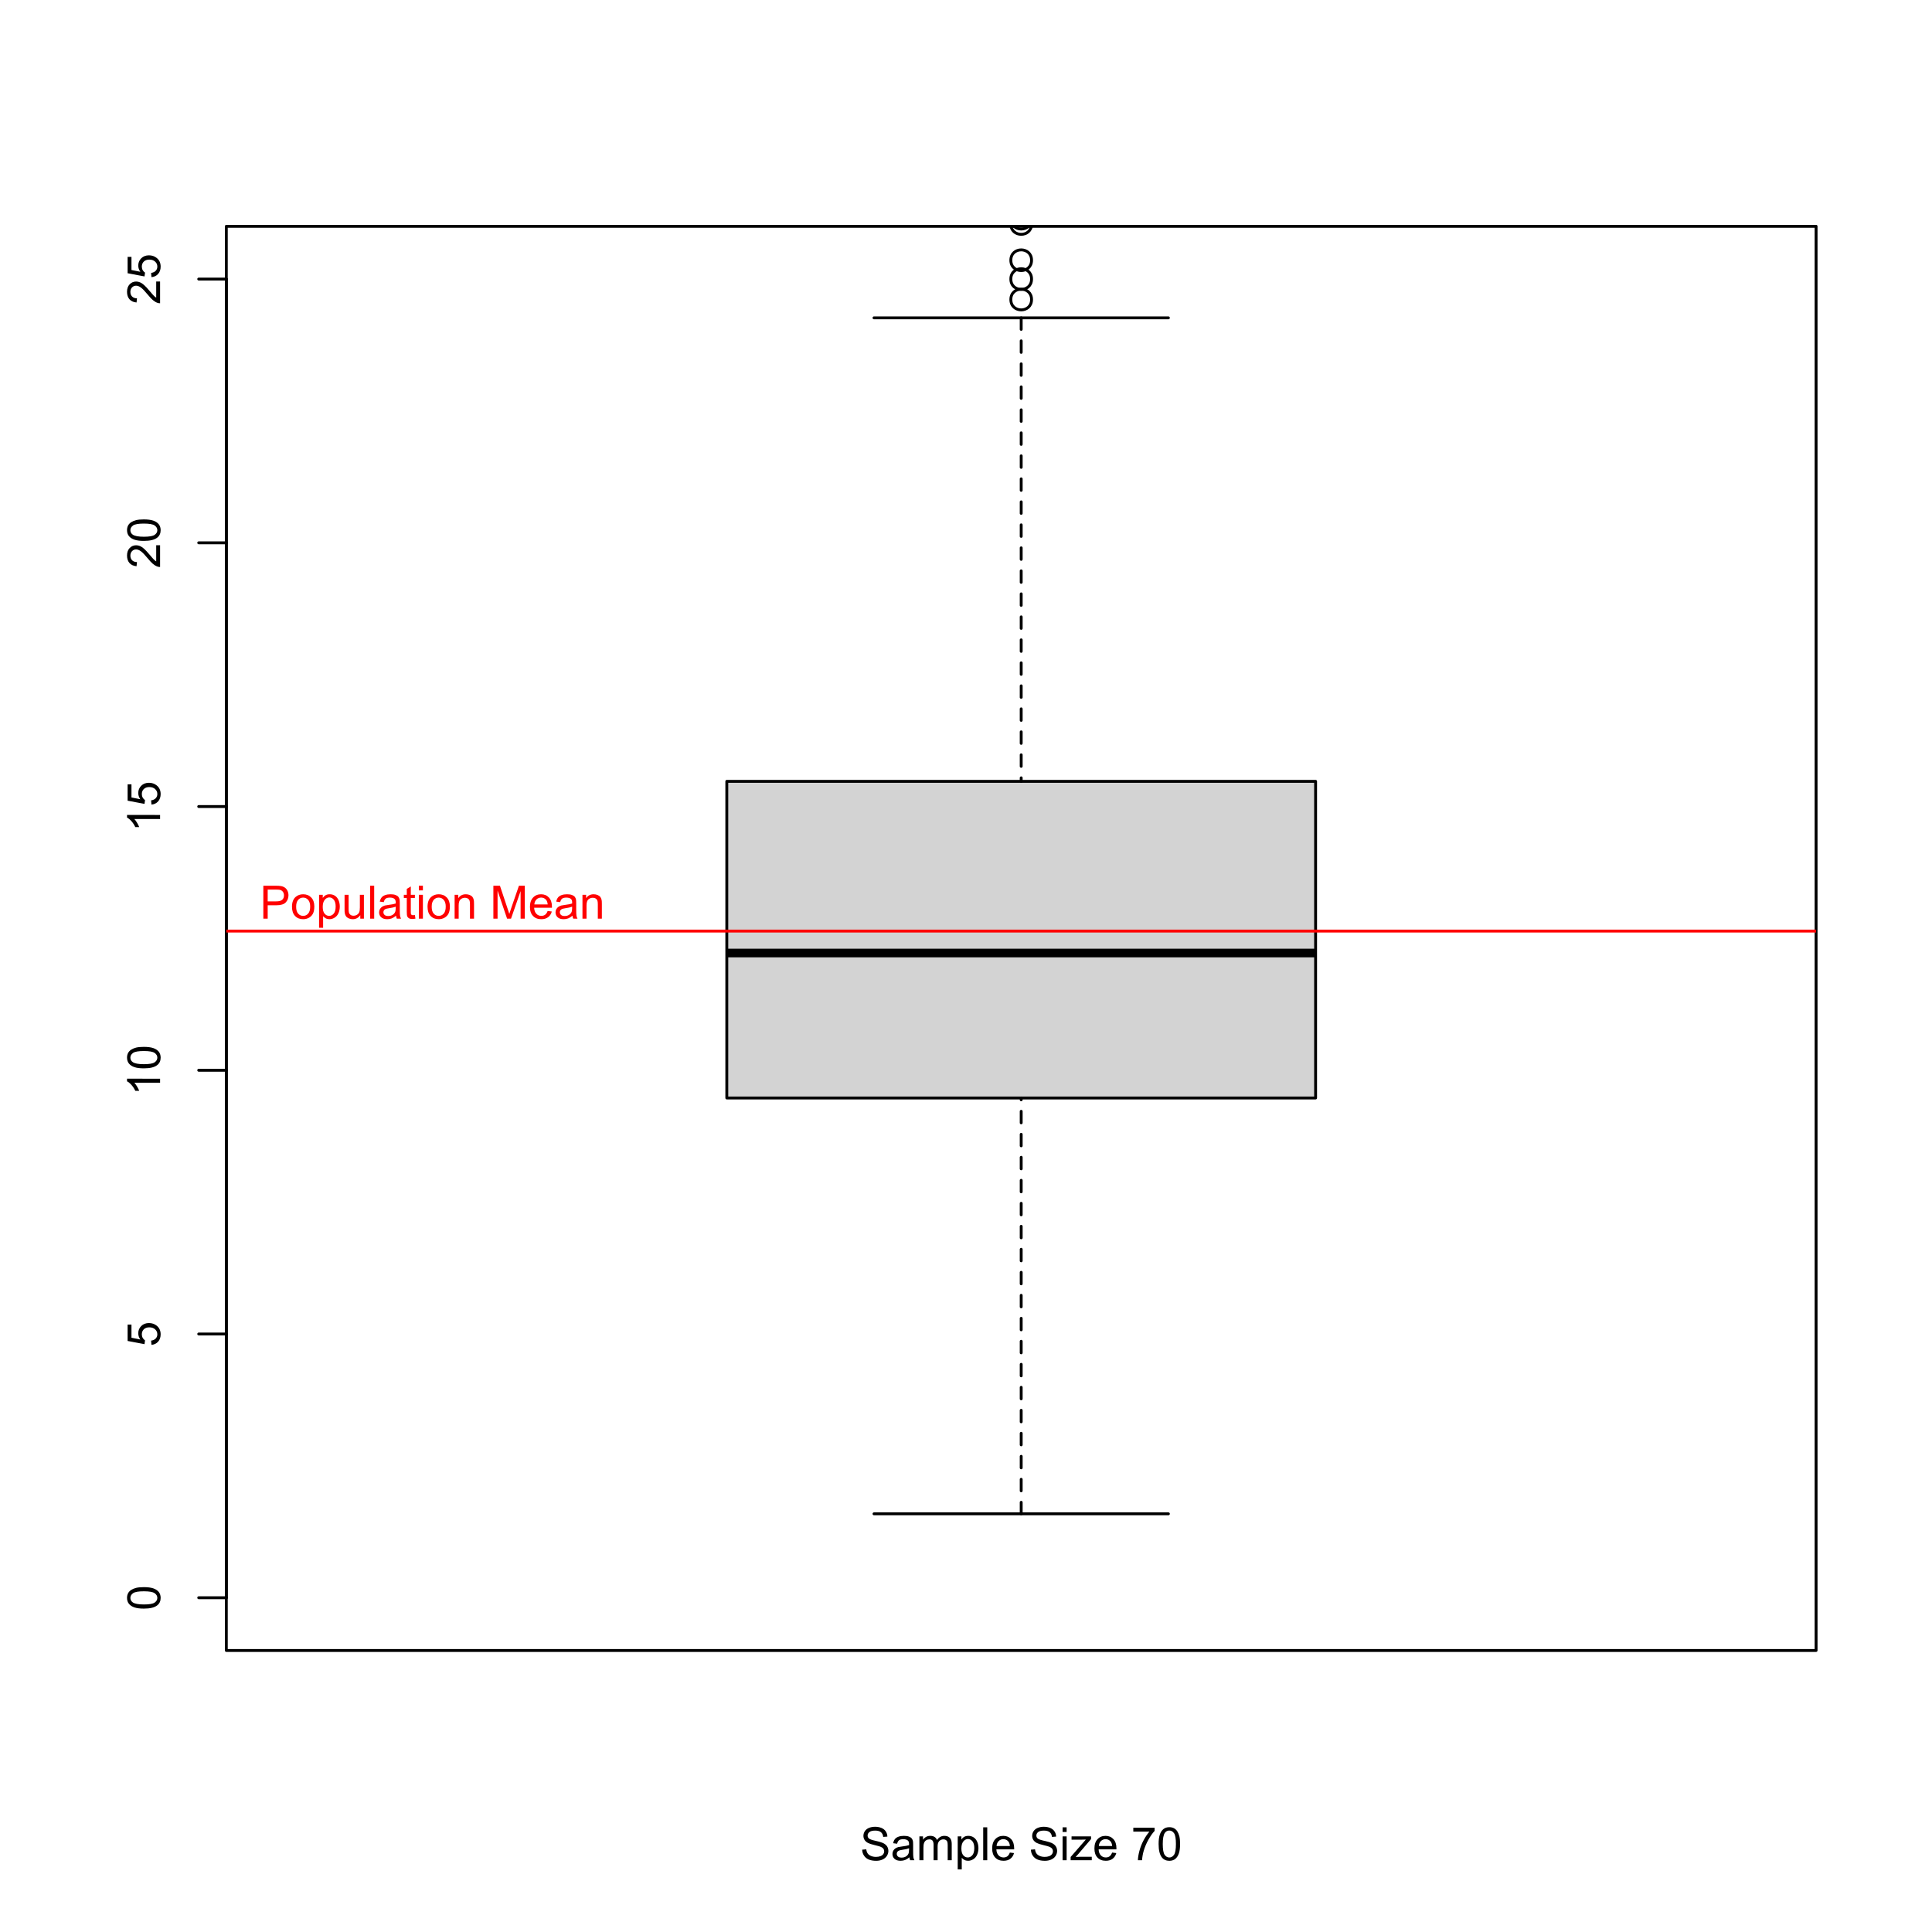
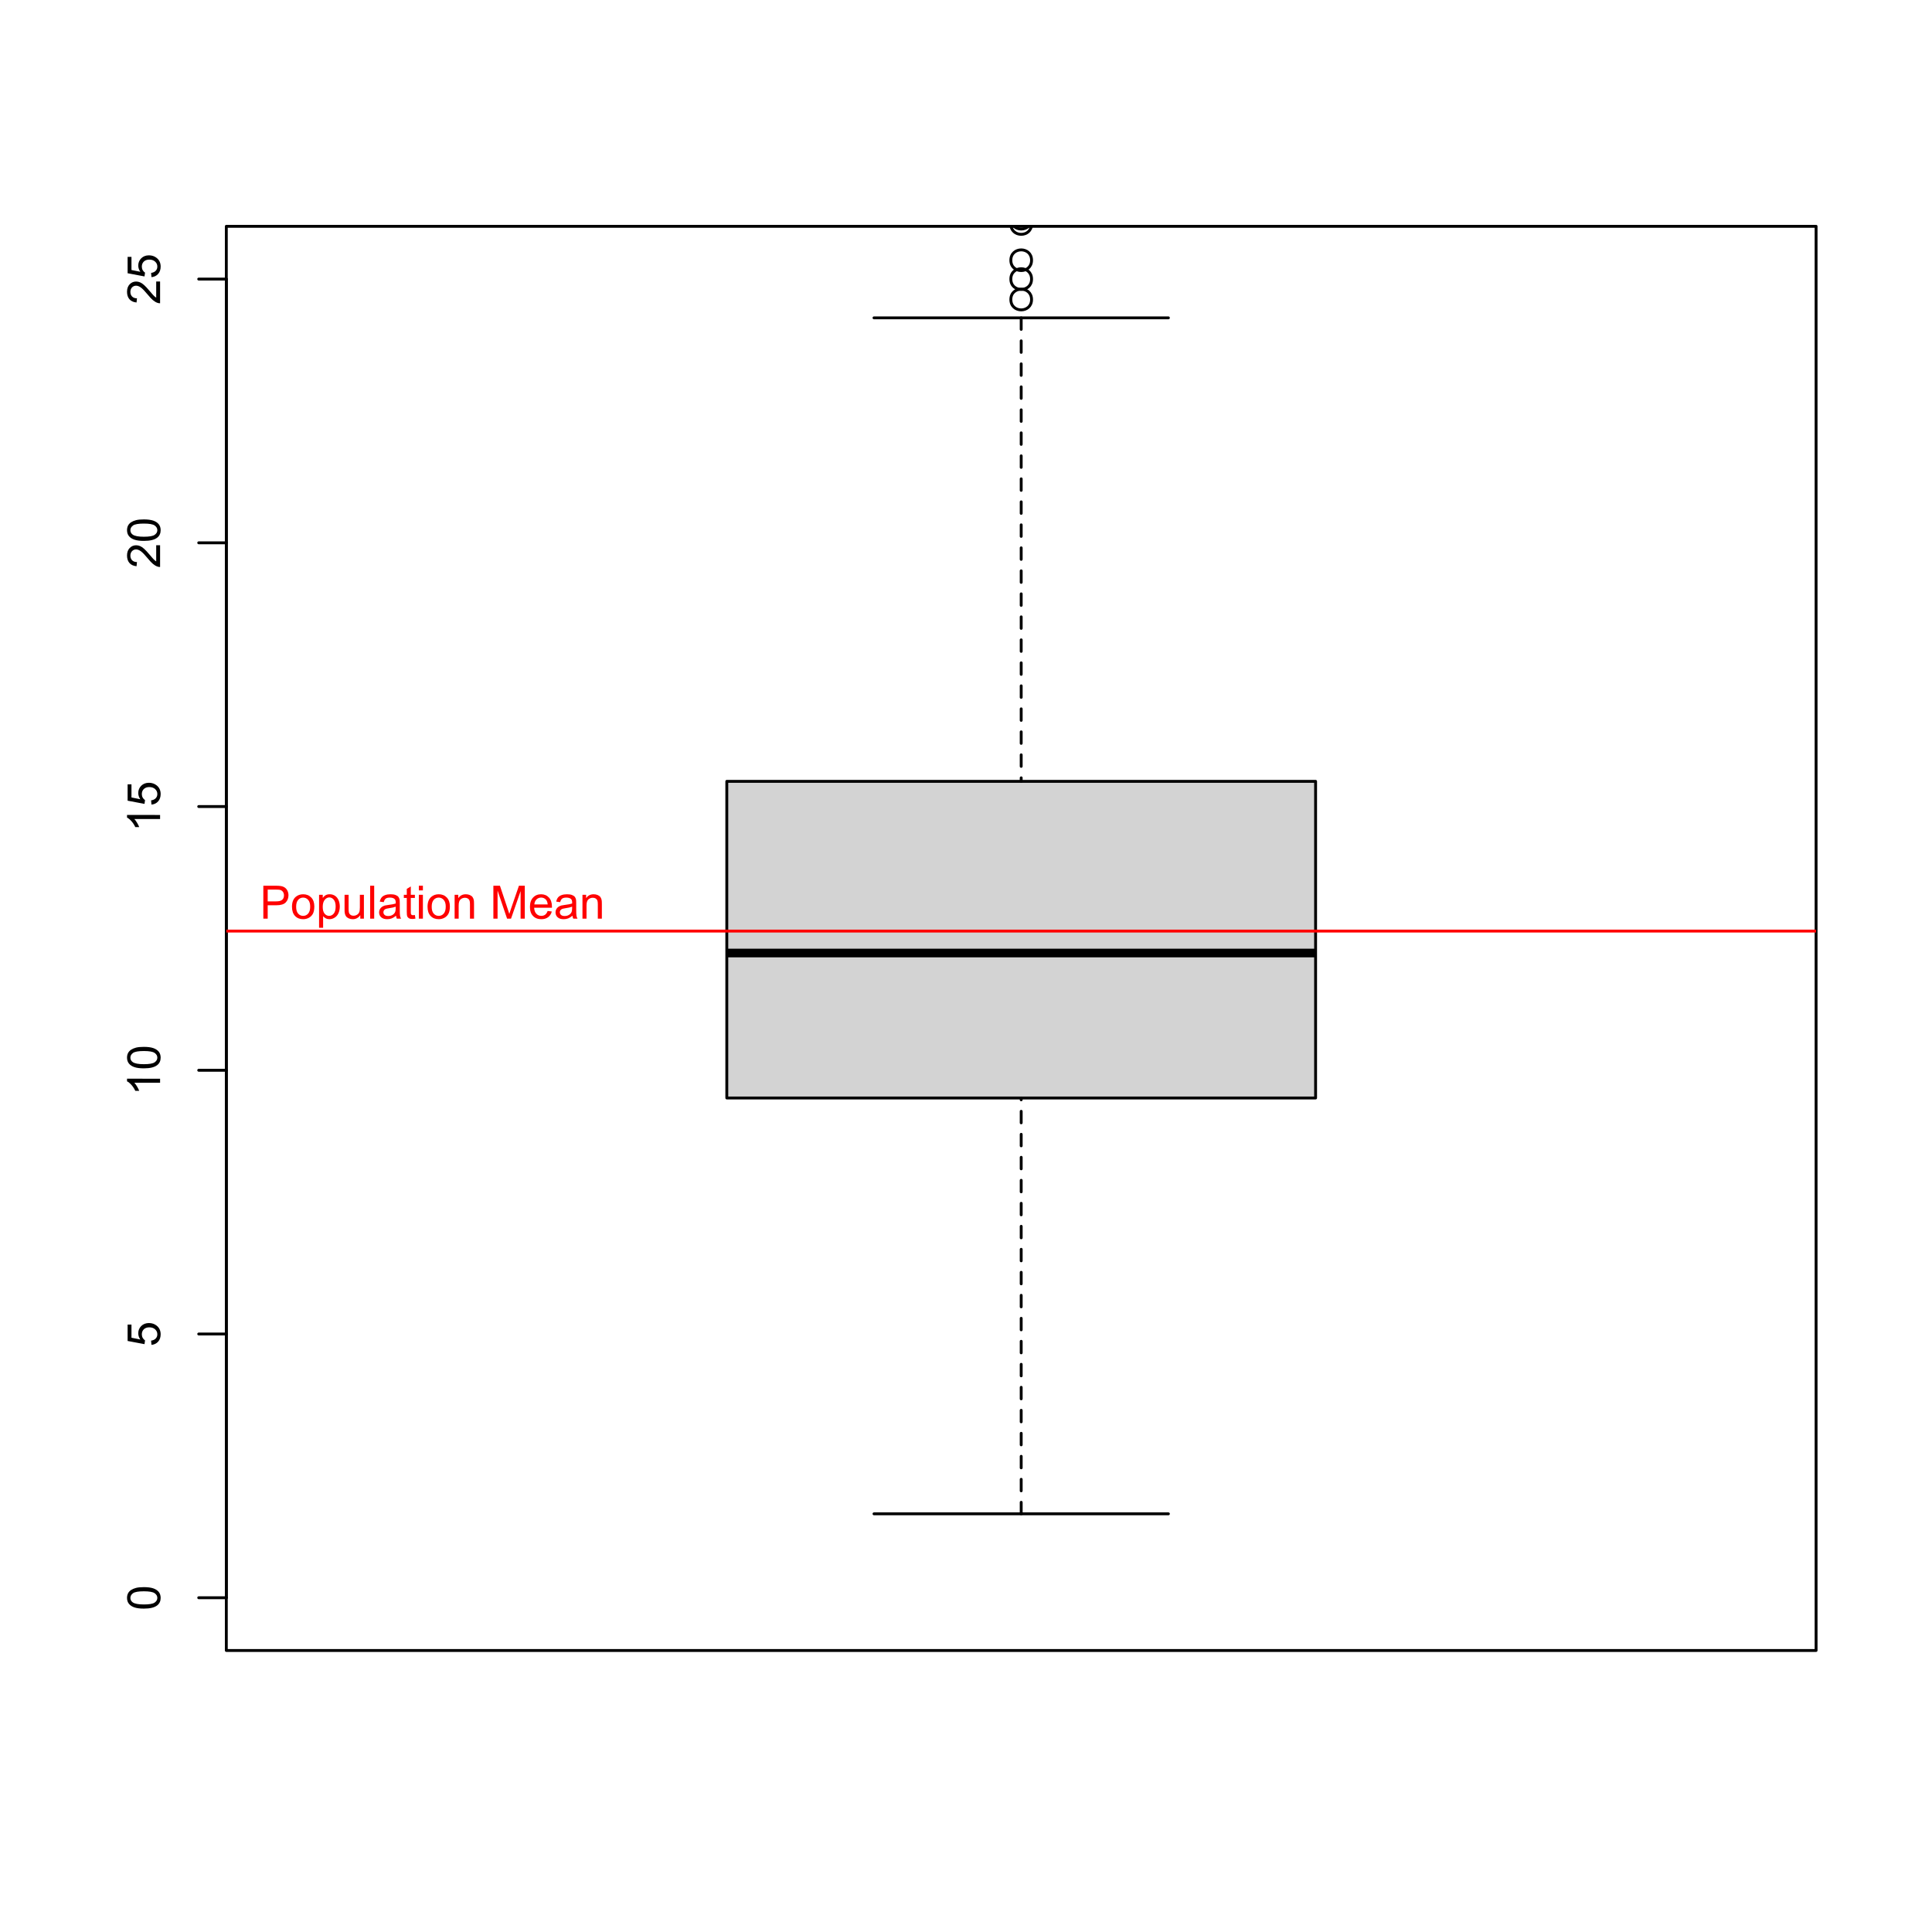
<svg xmlns="http://www.w3.org/2000/svg" xmlns:xlink="http://www.w3.org/1999/xlink" width="504pt" height="504pt" viewBox="0 0 504 504" version="1.1">
  <defs>
    <g>
      <symbol overflow="visible" id="glyph0-0">
        <path style="stroke:none;" d="M 0 -1.5 L -7.5 -1.5 L -7.5 -7.5 L 0 -7.5 Z M -0.188 -1.688 L -0.188 -7.312 L -7.312 -7.312 L -7.312 -1.688 Z M -0.188 -1.688 " />
      </symbol>
      <symbol overflow="visible" id="glyph0-1">
        <path style="stroke:none;" d="M -4.234 -0.5 C -5.246 -0.496 -6.062 -0.602 -6.688 -0.812 C -7.305 -1.02 -7.785 -1.328 -8.121 -1.742 C -8.457 -2.152 -8.625 -2.672 -8.625 -3.301 C -8.625 -3.758 -8.531 -4.164 -8.348 -4.512 C -8.16 -4.859 -7.891 -5.145 -7.543 -5.371 C -7.191 -5.594 -6.766 -5.773 -6.266 -5.906 C -5.762 -6.035 -5.086 -6.098 -4.234 -6.102 C -3.223 -6.098 -2.41 -5.996 -1.793 -5.789 C -1.176 -5.578 -0.695 -5.266 -0.359 -4.859 C -0.02 -4.445 0.145 -3.926 0.148 -3.297 C 0.145 -2.465 -0.148 -1.816 -0.742 -1.348 C -1.457 -0.781 -2.621 -0.496 -4.234 -0.5 Z M -4.234 -1.582 C -2.824 -1.582 -1.887 -1.746 -1.418 -2.074 C -0.949 -2.402 -0.715 -2.809 -0.719 -3.297 C -0.715 -3.777 -0.949 -4.184 -1.422 -4.52 C -1.887 -4.848 -2.824 -5.016 -4.234 -5.016 C -5.648 -5.016 -6.59 -4.848 -7.055 -4.52 C -7.516 -4.188 -7.746 -3.777 -7.75 -3.289 C -7.746 -2.801 -7.543 -2.414 -7.137 -2.129 C -6.613 -1.762 -5.645 -1.582 -4.234 -1.582 Z M -4.234 -1.582 " />
      </symbol>
      <symbol overflow="visible" id="glyph0-2">
        <path style="stroke:none;" d="M -2.25 -0.5 L -2.344 -1.605 C -1.805 -1.684 -1.398 -1.871 -1.125 -2.176 C -0.852 -2.473 -0.715 -2.836 -0.719 -3.258 C -0.715 -3.766 -0.906 -4.195 -1.293 -4.547 C -1.672 -4.898 -2.18 -5.074 -2.816 -5.074 C -3.414 -5.074 -3.891 -4.902 -4.242 -4.566 C -4.59 -4.227 -4.762 -3.785 -4.766 -3.242 C -4.762 -2.898 -4.684 -2.594 -4.531 -2.32 C -4.375 -2.047 -4.176 -1.832 -3.93 -1.676 L -4.062 -0.688 L -8.473 -1.52 L -8.473 -5.789 L -7.465 -5.789 L -7.465 -2.363 L -5.156 -1.898 C -5.516 -2.414 -5.695 -2.953 -5.695 -3.523 C -5.695 -4.27 -5.434 -4.902 -4.914 -5.422 C -4.395 -5.934 -3.727 -6.191 -2.91 -6.195 C -2.133 -6.191 -1.461 -5.965 -0.895 -5.516 C -0.199 -4.961 0.145 -4.211 0.148 -3.258 C 0.145 -2.477 -0.07 -1.836 -0.508 -1.344 C -0.941 -0.848 -1.523 -0.566 -2.25 -0.5 Z M -2.25 -0.5 " />
      </symbol>
      <symbol overflow="visible" id="glyph0-3">
        <path style="stroke:none;" d="M 0 -4.469 L 0 -3.414 L -6.719 -3.418 C -6.477 -3.16 -6.234 -2.828 -5.996 -2.418 C -5.75 -2.004 -5.57 -1.633 -5.449 -1.309 L -6.469 -1.309 C -6.742 -1.895 -7.078 -2.41 -7.477 -2.852 C -7.871 -3.293 -8.254 -3.605 -8.625 -3.793 L -8.625 -4.473 Z M 0 -4.469 " />
      </symbol>
      <symbol overflow="visible" id="glyph0-4">
        <path style="stroke:none;" d="M -1.012 -6.039 L 0 -6.039 L 0 -0.363 C -0.254 -0.355 -0.496 -0.395 -0.734 -0.488 C -1.117 -0.629 -1.5 -0.859 -1.875 -1.18 C -2.25 -1.496 -2.684 -1.957 -3.176 -2.562 C -3.941 -3.492 -4.547 -4.125 -4.992 -4.453 C -5.438 -4.781 -5.859 -4.945 -6.266 -4.945 C -6.68 -4.945 -7.031 -4.793 -7.32 -4.496 C -7.602 -4.195 -7.746 -3.809 -7.75 -3.328 C -7.746 -2.82 -7.594 -2.414 -7.293 -2.109 C -6.984 -1.805 -6.562 -1.648 -6.031 -1.648 L -6.141 -0.562 C -6.945 -0.637 -7.559 -0.914 -7.988 -1.402 C -8.41 -1.883 -8.625 -2.535 -8.625 -3.352 C -8.625 -4.176 -8.395 -4.828 -7.938 -5.309 C -7.48 -5.789 -6.914 -6.027 -6.242 -6.031 C -5.895 -6.027 -5.559 -5.957 -5.227 -5.82 C -4.891 -5.676 -4.539 -5.441 -4.176 -5.117 C -3.805 -4.789 -3.301 -4.25 -2.664 -3.492 C -2.129 -2.859 -1.77 -2.453 -1.582 -2.273 C -1.395 -2.094 -1.203 -1.945 -1.012 -1.828 Z M -1.012 -6.039 " />
      </symbol>
      <symbol overflow="visible" id="glyph1-0">
        <path style="stroke:none;" d="M 1.5 0 L 1.5 -7.5 L 7.5 -7.5 L 7.5 0 Z M 1.688 -0.188 L 7.312 -0.188 L 7.312 -7.312 L 1.688 -7.312 Z M 1.688 -0.188 " />
      </symbol>
      <symbol overflow="visible" id="glyph1-1">
-         <path style="stroke:none;" d="M 0.539 -2.758 L 1.609 -2.852 C 1.66 -2.422 1.777 -2.07 1.965 -1.797 C 2.145 -1.52 2.434 -1.297 2.828 -1.129 C 3.215 -0.957 3.656 -0.871 4.148 -0.875 C 4.578 -0.871 4.961 -0.938 5.297 -1.066 C 5.629 -1.191 5.875 -1.367 6.039 -1.594 C 6.199 -1.82 6.281 -2.066 6.281 -2.332 C 6.281 -2.598 6.203 -2.832 6.047 -3.035 C 5.891 -3.238 5.633 -3.406 5.273 -3.547 C 5.043 -3.633 4.531 -3.773 3.746 -3.965 C 2.953 -4.152 2.402 -4.332 2.086 -4.5 C 1.672 -4.711 1.363 -4.977 1.168 -5.297 C 0.965 -5.617 0.867 -5.973 0.867 -6.367 C 0.867 -6.801 0.988 -7.207 1.234 -7.582 C 1.48 -7.957 1.84 -8.242 2.312 -8.441 C 2.785 -8.633 3.312 -8.73 3.891 -8.734 C 4.523 -8.73 5.082 -8.629 5.574 -8.426 C 6.059 -8.223 6.434 -7.922 6.695 -7.523 C 6.957 -7.125 7.098 -6.672 7.117 -6.172 L 6.031 -6.086 C 5.969 -6.629 5.77 -7.039 5.434 -7.316 C 5.094 -7.594 4.598 -7.734 3.938 -7.734 C 3.25 -7.734 2.746 -7.605 2.434 -7.355 C 2.113 -7.098 1.957 -6.797 1.961 -6.445 C 1.957 -6.137 2.07 -5.883 2.297 -5.684 C 2.516 -5.48 3.086 -5.273 4.012 -5.07 C 4.934 -4.859 5.566 -4.68 5.914 -4.523 C 6.41 -4.293 6.781 -4 7.02 -3.648 C 7.254 -3.293 7.371 -2.887 7.375 -2.426 C 7.371 -1.969 7.242 -1.535 6.984 -1.133 C 6.723 -0.727 6.344 -0.414 5.855 -0.188 C 5.363 0.035 4.812 0.145 4.203 0.148 C 3.422 0.145 2.77 0.035 2.246 -0.191 C 1.719 -0.414 1.309 -0.754 1.012 -1.215 C 0.711 -1.668 0.555 -2.184 0.539 -2.758 Z M 0.539 -2.758 " />
+         <path style="stroke:none;" d="M 0.926 0 L 0.926 -8.59 L 4.164 -8.59 C 4.734 -8.59 5.172 -8.562 5.473 -8.508 C 5.895 -8.438 6.246 -8.301 6.531 -8.105 C 6.816 -7.906 7.047 -7.633 7.223 -7.277 C 7.395 -6.918 7.48 -6.527 7.484 -6.105 C 7.48 -5.371 7.25 -4.75 6.785 -4.25 C 6.316 -3.742 5.477 -3.492 4.266 -3.492 L 2.062 -3.492 L 2.062 0 Z M 2.062 -4.508 L 4.281 -4.508 C 5.012 -4.504 5.535 -4.641 5.848 -4.918 C 6.156 -5.188 6.309 -5.574 6.312 -6.07 C 6.309 -6.43 6.219 -6.734 6.039 -6.992 C 5.855 -7.242 5.617 -7.414 5.32 -7.5 C 5.125 -7.551 4.77 -7.574 4.258 -7.578 L 2.062 -7.578 Z M 2.062 -4.508 " />
      </symbol>
      <symbol overflow="visible" id="glyph1-2">
-         <path style="stroke:none;" d="M 4.852 -0.766 C 4.461 -0.434 4.082 -0.199 3.723 -0.062 C 3.355 0.074 2.969 0.141 2.562 0.141 C 1.875 0.141 1.352 -0.023 0.984 -0.359 C 0.617 -0.688 0.434 -1.117 0.434 -1.641 C 0.434 -1.945 0.5 -2.223 0.641 -2.473 C 0.777 -2.723 0.961 -2.926 1.188 -3.082 C 1.41 -3.234 1.664 -3.348 1.945 -3.43 C 2.152 -3.477 2.465 -3.531 2.883 -3.586 C 3.734 -3.688 4.359 -3.809 4.766 -3.949 C 4.766 -4.09 4.77 -4.18 4.77 -4.227 C 4.77 -4.648 4.668 -4.953 4.469 -5.133 C 4.199 -5.371 3.801 -5.488 3.27 -5.492 C 2.77 -5.488 2.402 -5.402 2.168 -5.23 C 1.934 -5.055 1.758 -4.746 1.648 -4.305 L 0.617 -4.445 C 0.707 -4.887 0.863 -5.242 1.078 -5.516 C 1.289 -5.781 1.598 -5.992 2.008 -6.141 C 2.41 -6.289 2.883 -6.363 3.422 -6.363 C 3.953 -6.363 4.383 -6.301 4.715 -6.176 C 5.047 -6.051 5.293 -5.891 5.449 -5.703 C 5.605 -5.512 5.715 -5.273 5.777 -4.984 C 5.809 -4.805 5.824 -4.48 5.828 -4.016 L 5.828 -2.609 C 5.824 -1.625 5.848 -1.004 5.895 -0.746 C 5.941 -0.484 6.031 -0.238 6.164 0 L 5.062 0 C 4.953 -0.219 4.883 -0.473 4.852 -0.766 Z M 4.766 -3.125 C 4.375 -2.965 3.801 -2.832 3.039 -2.727 C 2.605 -2.66 2.301 -2.59 2.121 -2.516 C 1.941 -2.434 1.801 -2.32 1.703 -2.172 C 1.605 -2.02 1.559 -1.852 1.559 -1.672 C 1.559 -1.387 1.664 -1.152 1.875 -0.969 C 2.086 -0.777 2.398 -0.684 2.812 -0.688 C 3.219 -0.684 3.578 -0.773 3.895 -0.953 C 4.211 -1.129 4.445 -1.371 4.594 -1.68 C 4.707 -1.918 4.762 -2.27 4.766 -2.734 Z M 4.766 -3.125 " />
+         <path style="stroke:none;" d="M 0.398 -3.109 C 0.398 -4.262 0.719 -5.117 1.359 -5.672 C 1.895 -6.133 2.547 -6.363 3.316 -6.363 C 4.172 -6.363 4.871 -6.082 5.414 -5.52 C 5.953 -4.957 6.223 -4.184 6.227 -3.199 C 6.223 -2.398 6.102 -1.766 5.867 -1.309 C 5.625 -0.848 5.277 -0.492 4.82 -0.238 C 4.359 0.016 3.859 0.141 3.316 0.141 C 2.441 0.141 1.734 -0.137 1.203 -0.695 C 0.664 -1.254 0.398 -2.059 0.398 -3.109 Z M 1.484 -3.109 C 1.48 -2.309 1.656 -1.711 2.004 -1.32 C 2.348 -0.922 2.785 -0.727 3.316 -0.727 C 3.84 -0.727 4.273 -0.926 4.621 -1.324 C 4.969 -1.723 5.145 -2.328 5.145 -3.148 C 5.145 -3.914 4.969 -4.496 4.617 -4.895 C 4.266 -5.289 3.832 -5.488 3.316 -5.492 C 2.785 -5.488 2.348 -5.293 2.004 -4.898 C 1.656 -4.5 1.48 -3.902 1.484 -3.109 Z M 1.484 -3.109 " />
      </symbol>
      <symbol overflow="visible" id="glyph1-3">
-         <path style="stroke:none;" d="M 0.789 0 L 0.789 -6.223 L 1.734 -6.223 L 1.734 -5.352 C 1.93 -5.648 2.188 -5.895 2.512 -6.082 C 2.836 -6.27 3.207 -6.363 3.621 -6.363 C 4.082 -6.363 4.457 -6.266 4.754 -6.074 C 5.043 -5.883 5.254 -5.617 5.379 -5.273 C 5.871 -6 6.512 -6.363 7.301 -6.363 C 7.918 -6.363 8.391 -6.191 8.723 -5.848 C 9.055 -5.504 9.223 -4.977 9.223 -4.273 L 9.223 0 L 8.172 0 L 8.172 -3.922 C 8.168 -4.34 8.133 -4.645 8.07 -4.832 C 8 -5.016 7.879 -5.164 7.699 -5.277 C 7.52 -5.391 7.309 -5.449 7.066 -5.449 C 6.629 -5.449 6.266 -5.301 5.977 -5.012 C 5.688 -4.719 5.543 -4.254 5.543 -3.617 L 5.543 0 L 4.488 0 L 4.488 -4.043 C 4.488 -4.512 4.402 -4.863 4.23 -5.098 C 4.059 -5.332 3.777 -5.449 3.387 -5.449 C 3.09 -5.449 2.812 -5.371 2.562 -5.215 C 2.309 -5.059 2.129 -4.828 2.016 -4.527 C 1.898 -4.227 1.84 -3.793 1.844 -3.227 L 1.844 0 Z M 0.789 0 " />
+         <path style="stroke:none;" d="M 0.789 2.383 L 0.789 -6.223 L 1.75 -6.223 L 1.75 -5.414 C 1.977 -5.73 2.234 -5.965 2.52 -6.125 C 2.801 -6.281 3.145 -6.363 3.555 -6.363 C 4.082 -6.363 4.551 -6.227 4.961 -5.953 C 5.363 -5.68 5.672 -5.293 5.883 -4.793 C 6.09 -4.293 6.191 -3.746 6.195 -3.156 C 6.191 -2.52 6.078 -1.945 5.852 -1.438 C 5.621 -0.922 5.289 -0.531 4.855 -0.266 C 4.418 0.008 3.961 0.141 3.48 0.141 C 3.129 0.141 2.812 0.066 2.535 -0.082 C 2.254 -0.23 2.023 -0.418 1.844 -0.645 L 1.844 2.383 Z M 1.746 -3.078 C 1.746 -2.273 1.906 -1.684 2.23 -1.301 C 2.555 -0.918 2.949 -0.727 3.41 -0.727 C 3.879 -0.727 4.277 -0.922 4.613 -1.32 C 4.945 -1.711 5.113 -2.328 5.117 -3.164 C 5.113 -3.953 4.949 -4.547 4.625 -4.945 C 4.297 -5.34 3.91 -5.535 3.457 -5.539 C 3.004 -5.535 2.605 -5.324 2.262 -4.906 C 1.918 -4.484 1.746 -3.875 1.746 -3.078 Z M 1.746 -3.078 " />
      </symbol>
      <symbol overflow="visible" id="glyph1-4">
-         <path style="stroke:none;" d="M 0.789 2.383 L 0.789 -6.223 L 1.75 -6.223 L 1.75 -5.414 C 1.977 -5.73 2.234 -5.965 2.52 -6.125 C 2.801 -6.281 3.145 -6.363 3.555 -6.363 C 4.082 -6.363 4.551 -6.227 4.961 -5.953 C 5.363 -5.68 5.672 -5.293 5.883 -4.793 C 6.09 -4.293 6.191 -3.746 6.195 -3.156 C 6.191 -2.52 6.078 -1.945 5.852 -1.438 C 5.621 -0.922 5.289 -0.531 4.855 -0.266 C 4.418 0.008 3.961 0.141 3.48 0.141 C 3.129 0.141 2.812 0.066 2.535 -0.082 C 2.254 -0.23 2.023 -0.418 1.844 -0.645 L 1.844 2.383 Z M 1.746 -3.078 C 1.746 -2.273 1.906 -1.684 2.23 -1.301 C 2.555 -0.918 2.949 -0.727 3.41 -0.727 C 3.879 -0.727 4.277 -0.922 4.613 -1.32 C 4.945 -1.711 5.113 -2.328 5.117 -3.164 C 5.113 -3.953 4.949 -4.547 4.625 -4.945 C 4.297 -5.34 3.91 -5.535 3.457 -5.539 C 3.004 -5.535 2.605 -5.324 2.262 -4.906 C 1.918 -4.484 1.746 -3.875 1.746 -3.078 Z M 1.746 -3.078 " />
+         <path style="stroke:none;" d="M 4.867 0 L 4.867 -0.914 C 4.379 -0.211 3.723 0.141 2.895 0.141 C 2.527 0.141 2.184 0.07 1.867 -0.07 C 1.547 -0.211 1.309 -0.387 1.156 -0.602 C 1 -0.812 0.895 -1.074 0.832 -1.383 C 0.785 -1.59 0.762 -1.918 0.766 -2.367 L 0.766 -6.223 L 1.82 -6.223 L 1.82 -2.773 C 1.816 -2.219 1.84 -1.848 1.887 -1.656 C 1.949 -1.379 2.09 -1.16 2.309 -1.004 C 2.523 -0.84 2.789 -0.762 3.105 -0.766 C 3.418 -0.762 3.715 -0.844 3.996 -1.008 C 4.273 -1.172 4.469 -1.391 4.586 -1.672 C 4.699 -1.949 4.758 -2.355 4.758 -2.891 L 4.758 -6.223 L 5.812 -6.223 L 5.812 0 Z M 4.867 0 " />
      </symbol>
      <symbol overflow="visible" id="glyph1-5">
        <path style="stroke:none;" d="M 0.766 0 L 0.766 -8.59 L 1.82 -8.59 L 1.82 0 Z M 0.766 0 " />
      </symbol>
      <symbol overflow="visible" id="glyph1-6">
-         <path style="stroke:none;" d="M 5.051 -2.004 L 6.141 -1.867 C 5.969 -1.23 5.648 -0.738 5.184 -0.387 C 4.719 -0.035 4.125 0.141 3.406 0.141 C 2.492 0.141 1.77 -0.137 1.238 -0.699 C 0.699 -1.254 0.434 -2.043 0.438 -3.059 C 0.434 -4.105 0.703 -4.918 1.246 -5.496 C 1.781 -6.074 2.48 -6.363 3.344 -6.363 C 4.176 -6.363 4.855 -6.078 5.383 -5.512 C 5.91 -4.945 6.176 -4.148 6.176 -3.125 C 6.176 -3.059 6.172 -2.965 6.172 -2.844 L 1.531 -2.844 C 1.562 -2.156 1.758 -1.633 2.109 -1.27 C 2.457 -0.906 2.891 -0.727 3.41 -0.727 C 3.797 -0.727 4.125 -0.828 4.402 -1.031 C 4.672 -1.234 4.891 -1.559 5.051 -2.004 Z M 1.586 -3.711 L 5.062 -3.711 C 5.016 -4.227 4.883 -4.621 4.664 -4.887 C 4.328 -5.293 3.891 -5.496 3.359 -5.496 C 2.871 -5.496 2.465 -5.332 2.137 -5.008 C 1.805 -4.684 1.621 -4.25 1.586 -3.711 Z M 1.586 -3.711 " />
+         <path style="stroke:none;" d="M 4.852 -0.766 C 4.461 -0.434 4.082 -0.199 3.723 -0.062 C 3.355 0.074 2.969 0.141 2.562 0.141 C 1.875 0.141 1.352 -0.023 0.984 -0.359 C 0.617 -0.688 0.434 -1.117 0.434 -1.641 C 0.434 -1.945 0.5 -2.223 0.641 -2.473 C 0.777 -2.723 0.961 -2.926 1.188 -3.082 C 1.41 -3.234 1.664 -3.348 1.945 -3.43 C 2.152 -3.477 2.465 -3.531 2.883 -3.586 C 3.734 -3.688 4.359 -3.809 4.766 -3.949 C 4.766 -4.09 4.77 -4.18 4.77 -4.227 C 4.77 -4.648 4.668 -4.953 4.469 -5.133 C 4.199 -5.371 3.801 -5.488 3.27 -5.492 C 2.77 -5.488 2.402 -5.402 2.168 -5.23 C 1.934 -5.055 1.758 -4.746 1.648 -4.305 L 0.617 -4.445 C 0.707 -4.887 0.863 -5.242 1.078 -5.516 C 1.289 -5.781 1.598 -5.992 2.008 -6.141 C 2.41 -6.289 2.883 -6.363 3.422 -6.363 C 3.953 -6.363 4.383 -6.301 4.715 -6.176 C 5.047 -6.051 5.293 -5.891 5.449 -5.703 C 5.605 -5.512 5.715 -5.273 5.777 -4.984 C 5.809 -4.805 5.824 -4.48 5.828 -4.016 L 5.828 -2.609 C 5.824 -1.625 5.848 -1.004 5.895 -0.746 C 5.941 -0.484 6.031 -0.238 6.164 0 L 5.062 0 C 4.953 -0.219 4.883 -0.473 4.852 -0.766 Z M 4.766 -3.125 C 4.375 -2.965 3.801 -2.832 3.039 -2.727 C 2.605 -2.66 2.301 -2.59 2.121 -2.516 C 1.941 -2.434 1.801 -2.32 1.703 -2.172 C 1.605 -2.02 1.559 -1.852 1.559 -1.672 C 1.559 -1.387 1.664 -1.152 1.875 -0.969 C 2.086 -0.777 2.398 -0.684 2.812 -0.688 C 3.219 -0.684 3.578 -0.773 3.895 -0.953 C 4.211 -1.129 4.445 -1.371 4.594 -1.68 C 4.707 -1.918 4.762 -2.27 4.766 -2.734 Z M 4.766 -3.125 " />
      </symbol>
      <symbol overflow="visible" id="glyph1-7">
-         <path style="stroke:none;" d="" />
+         <path style="stroke:none;" d="M 3.094 -0.945 L 3.246 -0.012 C 2.949 0.051 2.684 0.082 2.449 0.082 C 2.066 0.082 1.77 0.023 1.559 -0.098 C 1.348 -0.219 1.199 -0.379 1.113 -0.578 C 1.027 -0.773 0.984 -1.188 0.984 -1.82 L 0.984 -5.402 L 0.211 -5.402 L 0.211 -6.223 L 0.984 -6.223 L 0.984 -7.766 L 2.031 -8.398 L 2.031 -6.223 L 3.094 -6.223 L 3.094 -5.402 L 2.031 -5.402 L 2.031 -1.766 C 2.027 -1.461 2.047 -1.27 2.086 -1.184 C 2.125 -1.098 2.184 -1.027 2.27 -0.977 C 2.352 -0.926 2.473 -0.902 2.633 -0.902 C 2.742 -0.902 2.898 -0.914 3.094 -0.945 Z M 3.094 -0.945 " />
      </symbol>
      <symbol overflow="visible" id="glyph1-8">
        <path style="stroke:none;" d="M 0.797 -7.375 L 0.797 -8.59 L 1.852 -8.59 L 1.852 -7.375 Z M 0.797 0 L 0.797 -6.223 L 1.852 -6.223 L 1.852 0 Z M 0.797 0 " />
      </symbol>
      <symbol overflow="visible" id="glyph1-9">
-         <path style="stroke:none;" d="M 0.234 0 L 0.234 -0.855 L 4.195 -5.402 C 3.746 -5.379 3.348 -5.367 3.008 -5.367 L 0.469 -5.367 L 0.469 -6.223 L 5.555 -6.223 L 5.555 -5.523 L 2.188 -1.578 L 1.535 -0.855 C 2.004 -0.887 2.445 -0.902 2.867 -0.906 L 5.742 -0.906 L 5.742 0 Z M 0.234 0 " />
+         <path style="stroke:none;" d="M 0.789 0 L 0.789 -6.223 L 1.742 -6.223 L 1.742 -5.336 C 2.195 -6.02 2.855 -6.363 3.719 -6.363 C 4.09 -6.363 4.434 -6.293 4.754 -6.16 C 5.066 -6.023 5.305 -5.848 5.461 -5.633 C 5.617 -5.41 5.727 -5.152 5.789 -4.852 C 5.828 -4.656 5.848 -4.312 5.848 -3.828 L 5.848 0 L 4.793 0 L 4.793 -3.785 C 4.793 -4.215 4.75 -4.535 4.668 -4.75 C 4.586 -4.961 4.441 -5.129 4.234 -5.258 C 4.023 -5.383 3.777 -5.449 3.5 -5.449 C 3.047 -5.449 2.66 -5.305 2.332 -5.02 C 2.004 -4.734 1.84 -4.195 1.844 -3.398 L 1.844 0 Z M 0.789 0 " />
      </symbol>
      <symbol overflow="visible" id="glyph1-10">
-         <path style="stroke:none;" d="M 0.57 -7.465 L 0.57 -8.477 L 6.129 -8.477 L 6.129 -7.656 C 5.582 -7.074 5.039 -6.301 4.5 -5.336 C 3.961 -4.371 3.547 -3.379 3.258 -2.359 C 3.047 -1.637 2.91 -0.852 2.852 0 L 1.77 0 C 1.781 -0.676 1.914 -1.492 2.168 -2.449 C 2.418 -3.402 2.781 -4.324 3.258 -5.215 C 3.734 -6.105 4.238 -6.855 4.773 -7.465 Z M 0.57 -7.465 " />
+         <path style="stroke:none;" d="" />
      </symbol>
      <symbol overflow="visible" id="glyph1-11">
-         <path style="stroke:none;" d="M 0.5 -4.234 C 0.496 -5.246 0.602 -6.062 0.812 -6.688 C 1.02 -7.305 1.328 -7.785 1.742 -8.121 C 2.148 -8.457 2.668 -8.625 3.297 -8.625 C 3.758 -8.625 4.164 -8.531 4.512 -8.348 C 4.855 -8.16 5.141 -7.891 5.371 -7.543 C 5.594 -7.191 5.773 -6.766 5.906 -6.266 C 6.035 -5.762 6.098 -5.086 6.102 -4.234 C 6.098 -3.227 5.996 -2.414 5.789 -1.797 C 5.578 -1.176 5.266 -0.695 4.859 -0.359 C 4.445 -0.02 3.926 0.145 3.297 0.148 C 2.465 0.145 1.816 -0.148 1.348 -0.742 C 0.781 -1.457 0.496 -2.621 0.5 -4.234 Z M 1.582 -4.234 C 1.582 -2.824 1.746 -1.887 2.074 -1.418 C 2.402 -0.949 2.809 -0.715 3.297 -0.719 C 3.777 -0.715 4.184 -0.949 4.52 -1.422 C 4.848 -1.887 5.016 -2.824 5.016 -4.234 C 5.016 -5.648 4.848 -6.59 4.52 -7.055 C 4.184 -7.516 3.773 -7.746 3.289 -7.75 C 2.801 -7.746 2.414 -7.543 2.125 -7.137 C 1.762 -6.613 1.582 -5.645 1.582 -4.234 Z M 1.582 -4.234 " />
+         <path style="stroke:none;" d="M 0.891 0 L 0.891 -8.59 L 2.602 -8.59 L 4.633 -2.508 C 4.816 -1.938 4.953 -1.512 5.047 -1.234 C 5.141 -1.543 5.293 -2.004 5.5 -2.613 L 7.559 -8.59 L 9.086 -8.59 L 9.086 0 L 7.992 0 L 7.992 -7.188 L 5.496 0 L 4.469 0 L 1.984 -7.312 L 1.984 0 Z M 0.891 0 " />
      </symbol>
      <symbol overflow="visible" id="glyph1-12">
-         <path style="stroke:none;" d="M 0.926 0 L 0.926 -8.59 L 4.164 -8.59 C 4.734 -8.59 5.172 -8.562 5.473 -8.508 C 5.895 -8.438 6.246 -8.301 6.531 -8.105 C 6.816 -7.906 7.047 -7.633 7.223 -7.277 C 7.395 -6.918 7.48 -6.527 7.484 -6.105 C 7.48 -5.371 7.25 -4.75 6.785 -4.25 C 6.316 -3.742 5.477 -3.492 4.266 -3.492 L 2.062 -3.492 L 2.062 0 Z M 2.062 -4.508 L 4.281 -4.508 C 5.012 -4.504 5.535 -4.641 5.848 -4.918 C 6.156 -5.188 6.309 -5.574 6.312 -6.07 C 6.309 -6.43 6.219 -6.734 6.039 -6.992 C 5.855 -7.242 5.617 -7.414 5.32 -7.5 C 5.125 -7.551 4.77 -7.574 4.258 -7.578 L 2.062 -7.578 Z M 2.062 -4.508 " />
-       </symbol>
-       <symbol overflow="visible" id="glyph1-13">
-         <path style="stroke:none;" d="M 0.398 -3.109 C 0.398 -4.262 0.719 -5.117 1.359 -5.672 C 1.895 -6.133 2.547 -6.363 3.316 -6.363 C 4.172 -6.363 4.871 -6.082 5.414 -5.52 C 5.953 -4.957 6.223 -4.184 6.227 -3.199 C 6.223 -2.398 6.102 -1.766 5.867 -1.309 C 5.625 -0.848 5.277 -0.492 4.82 -0.238 C 4.359 0.016 3.859 0.141 3.316 0.141 C 2.441 0.141 1.734 -0.137 1.203 -0.695 C 0.664 -1.254 0.398 -2.059 0.398 -3.109 Z M 1.484 -3.109 C 1.48 -2.309 1.656 -1.711 2.004 -1.32 C 2.348 -0.922 2.785 -0.727 3.316 -0.727 C 3.84 -0.727 4.273 -0.926 4.621 -1.324 C 4.969 -1.723 5.145 -2.328 5.145 -3.148 C 5.145 -3.914 4.969 -4.496 4.617 -4.895 C 4.266 -5.289 3.832 -5.488 3.316 -5.492 C 2.785 -5.488 2.348 -5.293 2.004 -4.898 C 1.656 -4.5 1.48 -3.902 1.484 -3.109 Z M 1.484 -3.109 " />
-       </symbol>
-       <symbol overflow="visible" id="glyph1-14">
-         <path style="stroke:none;" d="M 4.867 0 L 4.867 -0.914 C 4.379 -0.211 3.723 0.141 2.895 0.141 C 2.527 0.141 2.184 0.07 1.867 -0.07 C 1.547 -0.211 1.309 -0.387 1.156 -0.602 C 1 -0.812 0.895 -1.074 0.832 -1.383 C 0.785 -1.59 0.762 -1.918 0.766 -2.367 L 0.766 -6.223 L 1.82 -6.223 L 1.82 -2.773 C 1.816 -2.219 1.84 -1.848 1.887 -1.656 C 1.949 -1.379 2.09 -1.16 2.309 -1.004 C 2.523 -0.84 2.789 -0.762 3.105 -0.766 C 3.418 -0.762 3.715 -0.844 3.996 -1.008 C 4.273 -1.172 4.469 -1.391 4.586 -1.672 C 4.699 -1.949 4.758 -2.355 4.758 -2.891 L 4.758 -6.223 L 5.812 -6.223 L 5.812 0 Z M 4.867 0 " />
-       </symbol>
-       <symbol overflow="visible" id="glyph1-15">
-         <path style="stroke:none;" d="M 3.094 -0.945 L 3.246 -0.012 C 2.949 0.051 2.684 0.082 2.449 0.082 C 2.066 0.082 1.77 0.023 1.559 -0.098 C 1.348 -0.219 1.199 -0.379 1.113 -0.578 C 1.027 -0.773 0.984 -1.188 0.984 -1.82 L 0.984 -5.402 L 0.211 -5.402 L 0.211 -6.223 L 0.984 -6.223 L 0.984 -7.766 L 2.031 -8.398 L 2.031 -6.223 L 3.094 -6.223 L 3.094 -5.402 L 2.031 -5.402 L 2.031 -1.766 C 2.027 -1.461 2.047 -1.27 2.086 -1.184 C 2.125 -1.098 2.184 -1.027 2.27 -0.977 C 2.352 -0.926 2.473 -0.902 2.633 -0.902 C 2.742 -0.902 2.898 -0.914 3.094 -0.945 Z M 3.094 -0.945 " />
-       </symbol>
-       <symbol overflow="visible" id="glyph1-16">
-         <path style="stroke:none;" d="M 0.789 0 L 0.789 -6.223 L 1.742 -6.223 L 1.742 -5.336 C 2.195 -6.02 2.855 -6.363 3.719 -6.363 C 4.09 -6.363 4.434 -6.293 4.754 -6.16 C 5.066 -6.023 5.305 -5.848 5.461 -5.633 C 5.617 -5.41 5.727 -5.152 5.789 -4.852 C 5.828 -4.656 5.848 -4.312 5.848 -3.828 L 5.848 0 L 4.793 0 L 4.793 -3.785 C 4.793 -4.215 4.75 -4.535 4.668 -4.75 C 4.586 -4.961 4.441 -5.129 4.234 -5.258 C 4.023 -5.383 3.777 -5.449 3.5 -5.449 C 3.047 -5.449 2.66 -5.305 2.332 -5.02 C 2.004 -4.734 1.84 -4.195 1.844 -3.398 L 1.844 0 Z M 0.789 0 " />
-       </symbol>
-       <symbol overflow="visible" id="glyph1-17">
-         <path style="stroke:none;" d="M 0.891 0 L 0.891 -8.59 L 2.602 -8.59 L 4.633 -2.508 C 4.816 -1.938 4.953 -1.512 5.047 -1.234 C 5.141 -1.543 5.293 -2.004 5.5 -2.613 L 7.559 -8.59 L 9.086 -8.59 L 9.086 0 L 7.992 0 L 7.992 -7.188 L 5.496 0 L 4.469 0 L 1.984 -7.312 L 1.984 0 Z M 0.891 0 " />
+         <path style="stroke:none;" d="M 5.051 -2.004 L 6.141 -1.867 C 5.969 -1.23 5.648 -0.738 5.184 -0.387 C 4.719 -0.035 4.125 0.141 3.406 0.141 C 2.492 0.141 1.77 -0.137 1.238 -0.699 C 0.699 -1.254 0.434 -2.043 0.438 -3.059 C 0.434 -4.105 0.703 -4.918 1.246 -5.496 C 1.781 -6.074 2.48 -6.363 3.344 -6.363 C 4.176 -6.363 4.855 -6.078 5.383 -5.512 C 5.91 -4.945 6.176 -4.148 6.176 -3.125 C 6.176 -3.059 6.172 -2.965 6.172 -2.844 L 1.531 -2.844 C 1.562 -2.156 1.758 -1.633 2.109 -1.27 C 2.457 -0.906 2.891 -0.727 3.41 -0.727 C 3.797 -0.727 4.125 -0.828 4.402 -1.031 C 4.672 -1.234 4.891 -1.559 5.051 -2.004 Z M 1.586 -3.711 L 5.062 -3.711 C 5.016 -4.227 4.883 -4.621 4.664 -4.887 C 4.328 -5.293 3.891 -5.496 3.359 -5.496 C 2.871 -5.496 2.465 -5.332 2.137 -5.008 C 1.805 -4.684 1.621 -4.25 1.586 -3.711 Z M 1.586 -3.711 " />
      </symbol>
    </g>
    <clipPath id="clip1">
      <path d="M 263 59.039 L 270 59.039 L 270 61 L 263 61 Z M 263 59.039 " />
    </clipPath>
    <clipPath id="clip2">
      <path d="M 263 59.039 L 270 59.039 L 270 62 L 263 62 Z M 263 59.039 " />
    </clipPath>
    <clipPath id="clip3">
      <path d="M 59.039 242 L 473.758 242 L 473.758 244 L 59.039 244 Z M 59.039 242 " />
    </clipPath>
  </defs>
-   <g id="surface374">
+   <g id="surface824">
    <rect x="0" y="0" width="504" height="504" style="fill:rgb(100%,100%,100%);fill-opacity:1;stroke:none;" />
    <path style=" stroke:none;fill-rule:nonzero;fill:rgb(82.745%,82.745%,82.745%);fill-opacity:1;" d="M 189.602 286.43 L 343.199 286.43 L 343.199 203.828 L 189.602 203.828 Z M 189.602 286.43 " />
    <path style="fill:none;stroke-width:2.25;stroke-linecap:butt;stroke-linejoin:round;stroke:rgb(0%,0%,0%);stroke-opacity:1;stroke-miterlimit:10;" d="M 189.602 248.613 L 343.199 248.613 " />
    <path style="fill:none;stroke-width:0.75;stroke-linecap:round;stroke-linejoin:round;stroke:rgb(0%,0%,0%);stroke-opacity:1;stroke-dasharray:3,3;stroke-miterlimit:10;" d="M 266.398 394.91 L 266.398 286.43 " />
    <path style="fill:none;stroke-width:0.75;stroke-linecap:round;stroke-linejoin:round;stroke:rgb(0%,0%,0%);stroke-opacity:1;stroke-dasharray:3,3;stroke-miterlimit:10;" d="M 266.398 82.918 L 266.398 203.828 " />
    <path style="fill:none;stroke-width:0.75;stroke-linecap:round;stroke-linejoin:round;stroke:rgb(0%,0%,0%);stroke-opacity:1;stroke-miterlimit:10;" d="M 228 394.91 L 304.801 394.91 " />
    <path style="fill:none;stroke-width:0.75;stroke-linecap:round;stroke-linejoin:round;stroke:rgb(0%,0%,0%);stroke-opacity:1;stroke-miterlimit:10;" d="M 228 82.918 L 304.801 82.918 " />
    <path style="fill:none;stroke-width:0.75;stroke-linecap:round;stroke-linejoin:round;stroke:rgb(0%,0%,0%);stroke-opacity:1;stroke-miterlimit:10;" d="M 189.602 286.43 L 343.199 286.43 L 343.199 203.828 L 189.602 203.828 Z M 189.602 286.43 " />
    <path style="fill:none;stroke-width:0.75;stroke-linecap:round;stroke-linejoin:round;stroke:rgb(0%,0%,0%);stroke-opacity:1;stroke-miterlimit:10;" d="M 269.102 78.141 C 269.102 81.738 263.699 81.738 263.699 78.141 C 263.699 74.539 269.102 74.539 269.102 78.141 " />
    <g clip-path="url(#clip1)" clip-rule="nonzero">
      <path style="fill:none;stroke-width:0.75;stroke-linecap:round;stroke-linejoin:round;stroke:rgb(0%,0%,0%);stroke-opacity:1;stroke-miterlimit:10;" d="M 269.102 57.047 C 269.102 60.645 263.699 60.645 263.699 57.047 C 263.699 53.445 269.102 53.445 269.102 57.047 " />
    </g>
    <g clip-path="url(#clip2)" clip-rule="nonzero">
      <path style="fill:none;stroke-width:0.75;stroke-linecap:round;stroke-linejoin:round;stroke:rgb(0%,0%,0%);stroke-opacity:1;stroke-miterlimit:10;" d="M 269.102 58.434 C 269.102 62.031 263.699 62.031 263.699 58.434 C 263.699 54.832 269.102 54.832 269.102 58.434 " />
    </g>
    <path style="fill:none;stroke-width:0.75;stroke-linecap:round;stroke-linejoin:round;stroke:rgb(0%,0%,0%);stroke-opacity:1;stroke-miterlimit:10;" d="M 269.102 67.887 C 269.102 71.484 263.699 71.484 263.699 67.887 C 263.699 64.285 269.102 64.285 269.102 67.887 " />
    <path style="fill:none;stroke-width:0.75;stroke-linecap:round;stroke-linejoin:round;stroke:rgb(0%,0%,0%);stroke-opacity:1;stroke-miterlimit:10;" d="M 269.102 72.801 C 269.102 76.398 263.699 76.398 263.699 72.801 C 263.699 69.199 269.102 69.199 269.102 72.801 " />
    <path style="fill:none;stroke-width:0.75;stroke-linecap:round;stroke-linejoin:round;stroke:rgb(0%,0%,0%);stroke-opacity:1;stroke-miterlimit:10;" d="M 59.039 416.801 L 59.039 72.801 " />
    <path style="fill:none;stroke-width:0.75;stroke-linecap:round;stroke-linejoin:round;stroke:rgb(0%,0%,0%);stroke-opacity:1;stroke-miterlimit:10;" d="M 59.039 416.801 L 51.84 416.801 " />
    <path style="fill:none;stroke-width:0.75;stroke-linecap:round;stroke-linejoin:round;stroke:rgb(0%,0%,0%);stroke-opacity:1;stroke-miterlimit:10;" d="M 59.039 348 L 51.84 348 " />
    <path style="fill:none;stroke-width:0.75;stroke-linecap:round;stroke-linejoin:round;stroke:rgb(0%,0%,0%);stroke-opacity:1;stroke-miterlimit:10;" d="M 59.039 279.199 L 51.84 279.199 " />
    <path style="fill:none;stroke-width:0.75;stroke-linecap:round;stroke-linejoin:round;stroke:rgb(0%,0%,0%);stroke-opacity:1;stroke-miterlimit:10;" d="M 59.039 210.398 L 51.84 210.398 " />
    <path style="fill:none;stroke-width:0.75;stroke-linecap:round;stroke-linejoin:round;stroke:rgb(0%,0%,0%);stroke-opacity:1;stroke-miterlimit:10;" d="M 59.039 141.602 L 51.84 141.602 " />
    <path style="fill:none;stroke-width:0.75;stroke-linecap:round;stroke-linejoin:round;stroke:rgb(0%,0%,0%);stroke-opacity:1;stroke-miterlimit:10;" d="M 59.039 72.801 L 51.84 72.801 " />
    <g style="fill:rgb(0%,0%,0%);fill-opacity:1;">
      <use xlink:href="#glyph0-1" x="41.762" y="420.137" />
    </g>
    <g style="fill:rgb(0%,0%,0%);fill-opacity:1;">
      <use xlink:href="#glyph0-2" x="41.762" y="351.336" />
    </g>
    <g style="fill:rgb(0%,0%,0%);fill-opacity:1;">
      <use xlink:href="#glyph0-3" x="41.762" y="285.871" />
      <use xlink:href="#glyph0-1" x="41.762" y="279.197" />
    </g>
    <g style="fill:rgb(0%,0%,0%);fill-opacity:1;">
      <use xlink:href="#glyph0-3" x="41.762" y="217.07" />
      <use xlink:href="#glyph0-2" x="41.762" y="210.396" />
    </g>
    <g style="fill:rgb(0%,0%,0%);fill-opacity:1;">
      <use xlink:href="#glyph0-4" x="41.762" y="148.273" />
      <use xlink:href="#glyph0-1" x="41.762" y="141.6" />
    </g>
    <g style="fill:rgb(0%,0%,0%);fill-opacity:1;">
      <use xlink:href="#glyph0-4" x="41.762" y="79.473" />
      <use xlink:href="#glyph0-2" x="41.762" y="72.799" />
    </g>
-     <g style="fill:rgb(0%,0%,0%);fill-opacity:1;">
-       <use xlink:href="#glyph1-1" x="224.375" y="485.281" />
-       <use xlink:href="#glyph1-2" x="232.379" y="485.281" />
-       <use xlink:href="#glyph1-3" x="239.053" y="485.281" />
-       <use xlink:href="#glyph1-4" x="249.049" y="485.281" />
-       <use xlink:href="#glyph1-5" x="255.723" y="485.281" />
-       <use xlink:href="#glyph1-6" x="258.389" y="485.281" />
-       <use xlink:href="#glyph1-7" x="265.062" y="485.281" />
-       <use xlink:href="#glyph1-1" x="268.396" y="485.281" />
-       <use xlink:href="#glyph1-8" x="276.4" y="485.281" />
-       <use xlink:href="#glyph1-9" x="279.066" y="485.281" />
-       <use xlink:href="#glyph1-6" x="285.066" y="485.281" />
-       <use xlink:href="#glyph1-7" x="291.74" y="485.281" />
-       <use xlink:href="#glyph1-10" x="295.074" y="485.281" />
-       <use xlink:href="#glyph1-11" x="301.748" y="485.281" />
-     </g>
    <path style="fill:none;stroke-width:0.75;stroke-linecap:round;stroke-linejoin:round;stroke:rgb(0%,0%,0%);stroke-opacity:1;stroke-miterlimit:10;" d="M 59.039 430.559 L 473.762 430.559 L 473.762 59.039 L 59.039 59.039 Z M 59.039 430.559 " />
    <g clip-path="url(#clip3)" clip-rule="nonzero">
      <path style="fill:none;stroke-width:0.75;stroke-linecap:round;stroke-linejoin:round;stroke:rgb(100%,0%,0%);stroke-opacity:1;stroke-miterlimit:10;" d="M 59.039 242.887 L 473.762 242.887 " />
    </g>
    <g style="fill:rgb(100%,0%,0%);fill-opacity:1;">
-       <use xlink:href="#glyph1-12" x="67.77" y="239.648" />
-       <use xlink:href="#glyph1-13" x="75.773" y="239.648" />
-       <use xlink:href="#glyph1-4" x="82.447" y="239.648" />
-       <use xlink:href="#glyph1-14" x="89.121" y="239.648" />
+       <use xlink:href="#glyph1-1" x="67.77" y="239.648" />
+       <use xlink:href="#glyph1-2" x="75.773" y="239.648" />
+       <use xlink:href="#glyph1-3" x="82.447" y="239.648" />
+       <use xlink:href="#glyph1-4" x="89.121" y="239.648" />
      <use xlink:href="#glyph1-5" x="95.795" y="239.648" />
-       <use xlink:href="#glyph1-2" x="98.461" y="239.648" />
-       <use xlink:href="#glyph1-15" x="105.135" y="239.648" />
+       <use xlink:href="#glyph1-6" x="98.461" y="239.648" />
+       <use xlink:href="#glyph1-7" x="105.135" y="239.648" />
      <use xlink:href="#glyph1-8" x="108.469" y="239.648" />
-       <use xlink:href="#glyph1-13" x="111.135" y="239.648" />
-       <use xlink:href="#glyph1-16" x="117.809" y="239.648" />
-       <use xlink:href="#glyph1-7" x="124.482" y="239.648" />
-       <use xlink:href="#glyph1-17" x="127.816" y="239.648" />
-       <use xlink:href="#glyph1-6" x="137.812" y="239.648" />
-       <use xlink:href="#glyph1-2" x="144.486" y="239.648" />
-       <use xlink:href="#glyph1-16" x="151.16" y="239.648" />
+       <use xlink:href="#glyph1-2" x="111.135" y="239.648" />
+       <use xlink:href="#glyph1-9" x="117.809" y="239.648" />
+       <use xlink:href="#glyph1-10" x="124.482" y="239.648" />
+       <use xlink:href="#glyph1-11" x="127.816" y="239.648" />
+       <use xlink:href="#glyph1-12" x="137.812" y="239.648" />
+       <use xlink:href="#glyph1-6" x="144.486" y="239.648" />
+       <use xlink:href="#glyph1-9" x="151.16" y="239.648" />
    </g>
  </g>
</svg>
